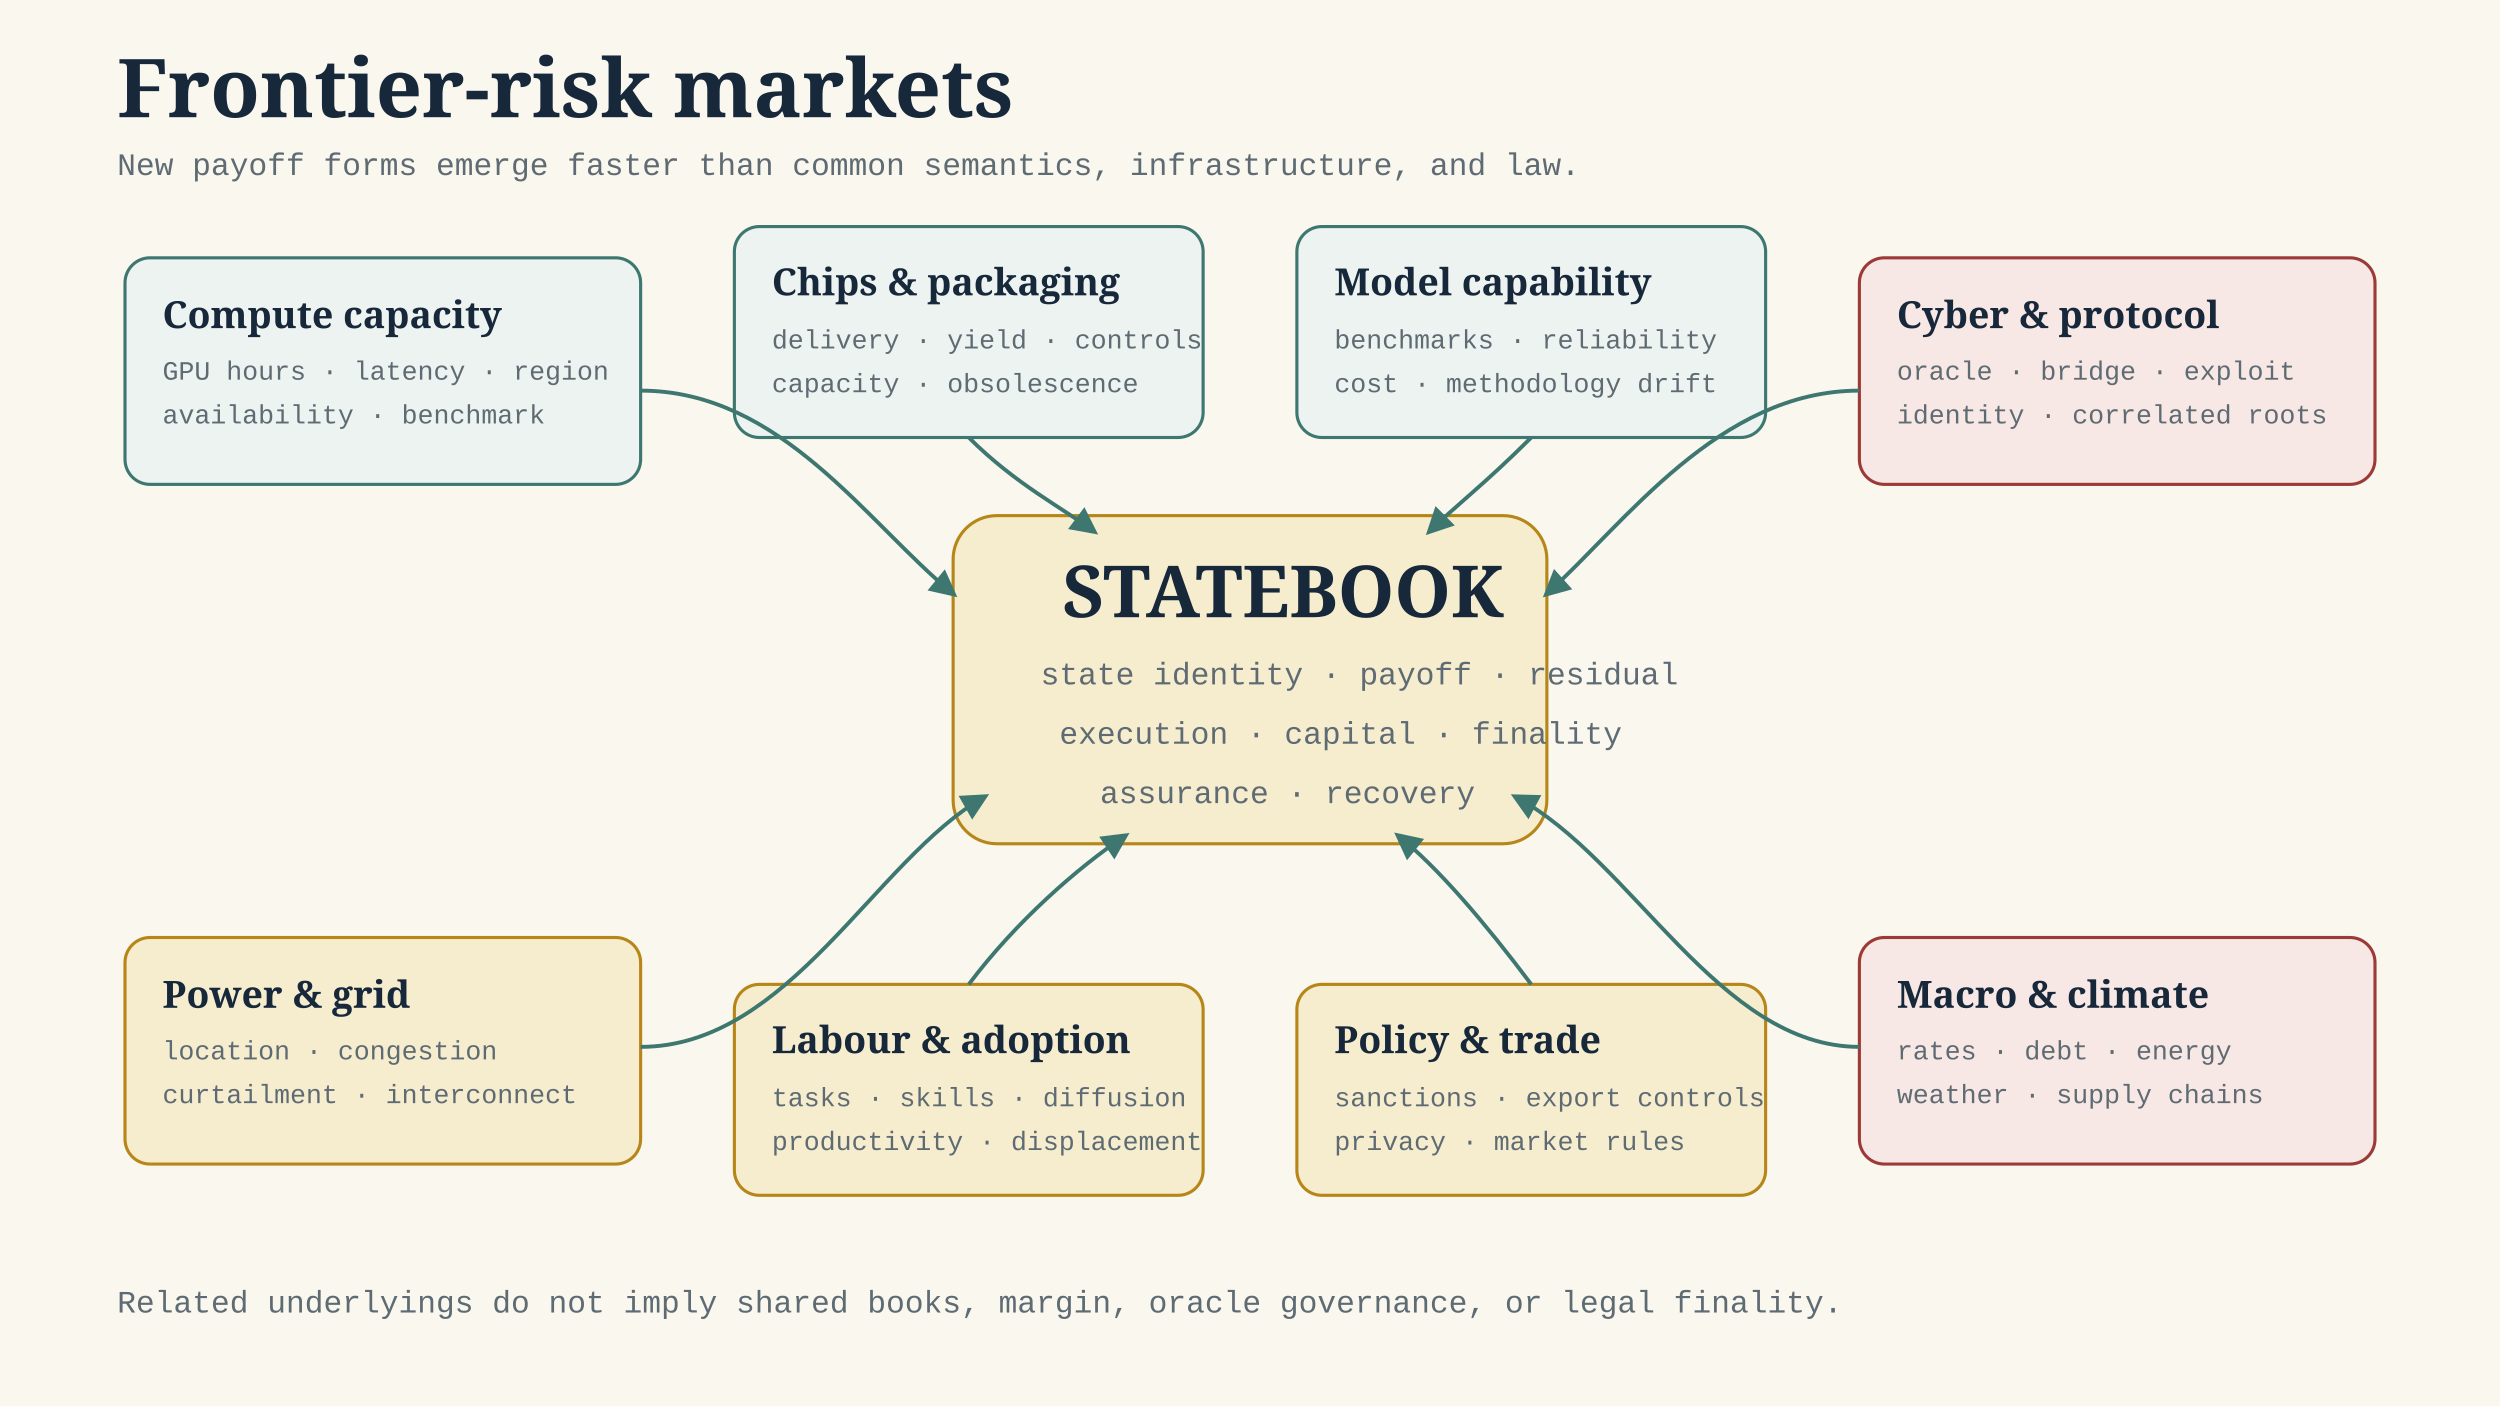
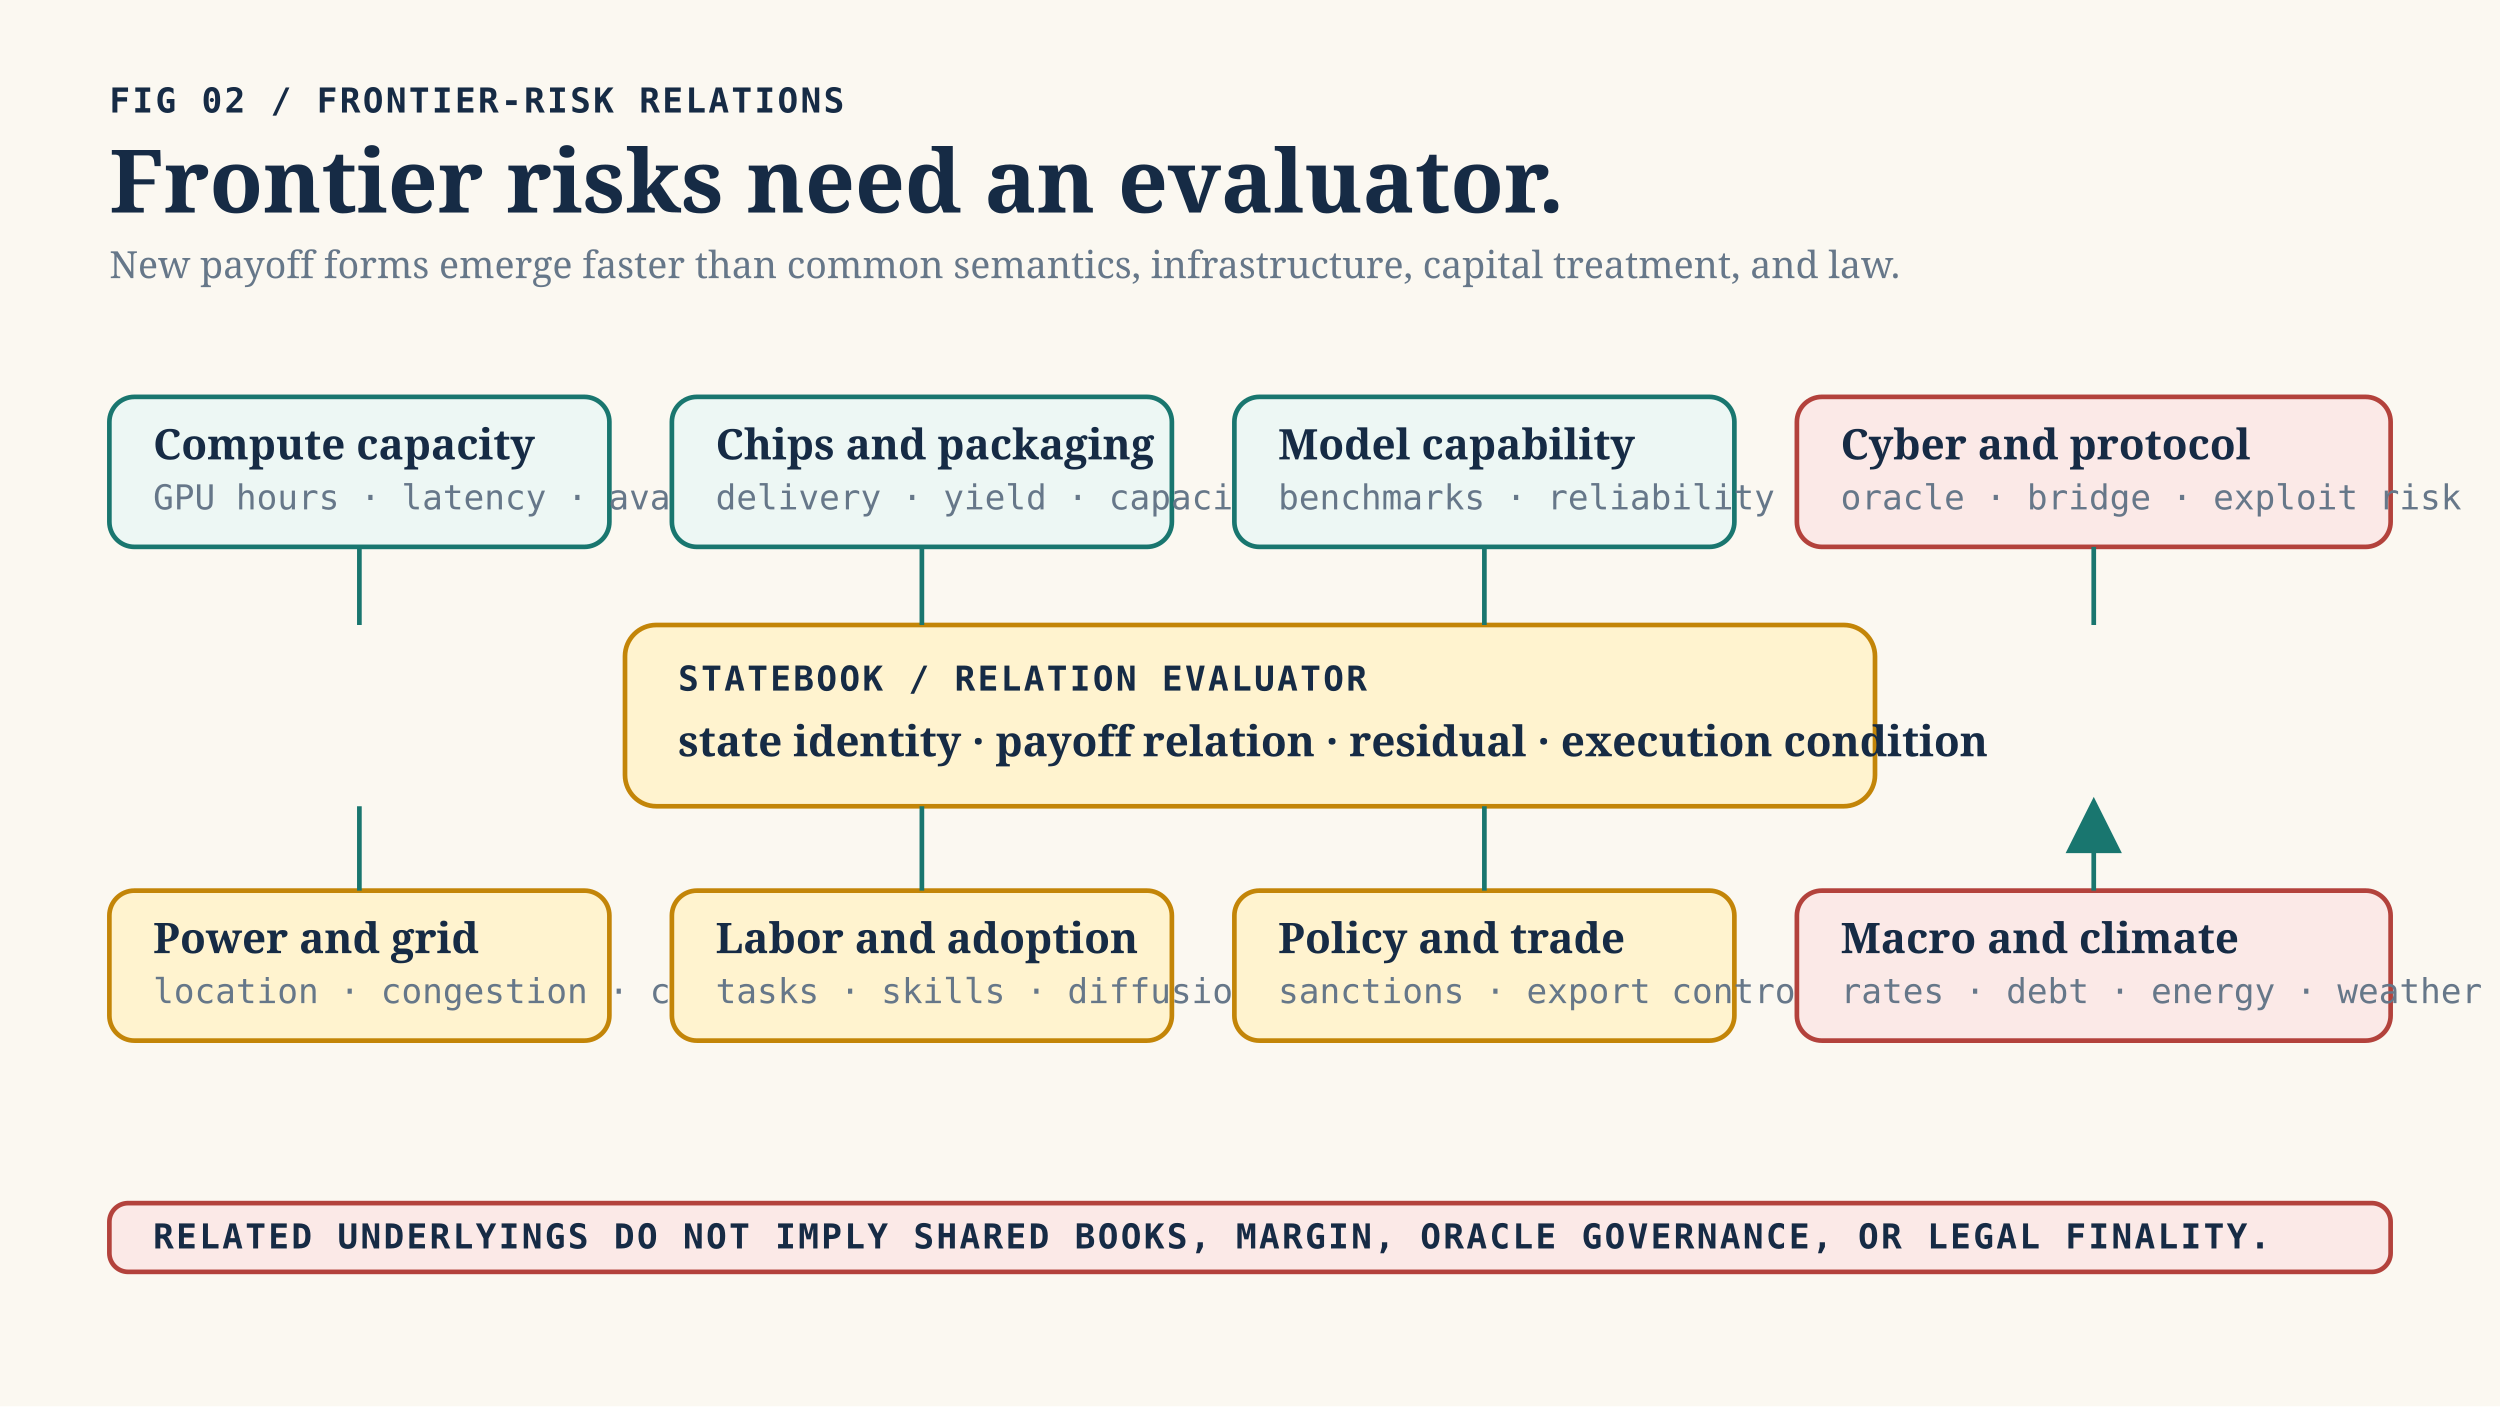
<svg xmlns="http://www.w3.org/2000/svg" width="1600" height="900" viewBox="0 0 1600 900" role="img" aria-labelledby="title desc">
  <defs>
-     <marker id="a" viewBox="0 0 10 10" refX="8" refY="5" markerWidth="7" markerHeight="7" orient="auto">
-       <path d="M0 0L10 5L0 10Z" fill="#3d776f" />
+     <style>.ink{fill:#162b45}.muted{fill:#667789}.h{font:700 56px Georgia,serif}.t{font:700 27px Georgia,serif}.b{font:24px Georgia,serif}.k{font:700 22px ui-monospace,Consolas,monospace;letter-spacing:1.5px}.x{font:22px ui-monospace,Consolas,monospace}.navy{fill:#fffdfa;stroke:#173a63;stroke-width:3}.teal{fill:#edf7f4;stroke:#19766f;stroke-width:3}.gold{fill:#fff3cf;stroke:#c38508;stroke-width:3}.red{fill:#fbe9e7;stroke:#b3423c;stroke-width:3}</style>
+     <marker id="arrow" markerWidth="12" markerHeight="12" refX="10" refY="6" orient="auto">
+       <path d="M0,0 L12,6 L0,12 Z" fill="#19766f" />
    </marker>
-     <style>.h{font:700 52px Georgia,serif;fill:#17283b}.sub{font:20px 'Courier New',monospace;fill:#5f6b73}.t{font:700 24px Georgia,serif;fill:#17283b}.s{font:17px 'Courier New',monospace;fill:#5f6b73}.box{fill:#fffdf8;stroke:#1e3a5f;stroke-width:2}.ai{fill:#edf3f0;stroke:#3d776f;stroke-width:2}.macro{fill:#f6edcf;stroke:#b78619;stroke-width:2}.risk{fill:#f8e8e5;stroke:#9b3a37;stroke-width:2}.edge{fill:none;stroke:#3d776f;stroke-width:2.5;marker-end:url(#a)}</style>
  </defs>
-   <rect width="1600" height="900" fill="#faf7ef" />
-   <text x="75" y="75" class="h">Frontier-risk markets</text>
-   <text x="75" y="112" class="sub">New payoff forms emerge faster than common semantics, infrastructure, and law.</text>
-   <rect x="610" y="330" width="380" height="210" rx="28" class="macro" />
-   <text x="680" y="395" class="h" style="font-size:46px">STATEBOOK</text>
-   <text x="666" y="438" class="sub">state identity · payoff · residual</text>
-   <text x="678" y="476" class="sub">execution · capital · finality</text>
-   <text x="704" y="514" class="sub">assurance · recovery</text>
-   <g transform="translate(80 165)">
-     <rect width="330" height="145" rx="16" class="ai" />
-     <text x="24" y="45" class="t">Compute capacity</text>
-     <text x="24" y="78" class="s">GPU hours · latency · region</text>
-     <text x="24" y="106" class="s">availability · benchmark</text>
+   <rect width="1600" height="900" fill="#fbf8f1" />
+   <text x="70" y="72" class="k ink">FIG 02 / FRONTIER-RISK RELATIONS</text>
+   <text x="70" y="136" class="h ink">Frontier risks need an evaluator.</text>
+   <text x="70" y="178" class="b muted">New payoff forms emerge faster than common semantics, infrastructure, capital treatment, and law.</text>
+   <g>
+     <rect x="70" y="254" width="320" height="96" rx="16" class="teal" />
+     <text x="98" y="294" class="t ink">Compute capacity</text>
+     <text x="98" y="326" class="x muted">GPU hours · latency · availability</text>
+     <rect x="430" y="254" width="320" height="96" rx="16" class="teal" />
+     <text x="458" y="294" class="t ink">Chips and packaging</text>
+     <text x="458" y="326" class="x muted">delivery · yield · capacity</text>
+     <rect x="790" y="254" width="320" height="96" rx="16" class="teal" />
+     <text x="818" y="294" class="t ink">Model capability</text>
+     <text x="818" y="326" class="x muted">benchmarks · reliability · cost</text>
+     <rect x="1150" y="254" width="380" height="96" rx="16" class="red" />
+     <text x="1178" y="294" class="t ink">Cyber and protocol</text>
+     <text x="1178" y="326" class="x muted">oracle · bridge · exploit risk</text>
+     <rect x="70" y="570" width="320" height="96" rx="16" class="gold" />
+     <text x="98" y="610" class="t ink">Power and grid</text>
+     <text x="98" y="642" class="x muted">location · congestion · curtailment</text>
+     <rect x="430" y="570" width="320" height="96" rx="16" class="gold" />
+     <text x="458" y="610" class="t ink">Labor and adoption</text>
+     <text x="458" y="642" class="x muted">tasks · skills · diffusion</text>
+     <rect x="790" y="570" width="320" height="96" rx="16" class="gold" />
+     <text x="818" y="610" class="t ink">Policy and trade</text>
+     <text x="818" y="642" class="x muted">sanctions · export controls · privacy</text>
+     <rect x="1150" y="570" width="380" height="96" rx="16" class="red" />
+     <text x="1178" y="610" class="t ink">Macro and climate</text>
+     <text x="1178" y="642" class="x muted">rates · debt · energy · weather</text>
  </g>
-   <g transform="translate(470 145)">
-     <rect width="300" height="135" rx="16" class="ai" />
-     <text x="24" y="44" class="t">Chips &amp; packaging</text>
-     <text x="24" y="78" class="s">delivery · yield · controls</text>
-     <text x="24" y="106" class="s">capacity · obsolescence</text>
-   </g>
-   <g transform="translate(830 145)">
-     <rect width="300" height="135" rx="16" class="ai" />
-     <text x="24" y="44" class="t">Model capability</text>
-     <text x="24" y="78" class="s">benchmarks · reliability</text>
-     <text x="24" y="106" class="s">cost · methodology drift</text>
-   </g>
-   <g transform="translate(1190 165)">
-     <rect width="330" height="145" rx="16" class="risk" />
-     <text x="24" y="45" class="t">Cyber &amp; protocol</text>
-     <text x="24" y="78" class="s">oracle · bridge · exploit</text>
-     <text x="24" y="106" class="s">identity · correlated roots</text>
-   </g>
-   <g transform="translate(80 600)">
-     <rect width="330" height="145" rx="16" class="macro" />
-     <text x="24" y="45" class="t">Power &amp; grid</text>
-     <text x="24" y="78" class="s">location · congestion</text>
-     <text x="24" y="106" class="s">curtailment · interconnect</text>
-   </g>
-   <g transform="translate(470 630)">
-     <rect width="300" height="135" rx="16" class="macro" />
-     <text x="24" y="44" class="t">Labour &amp; adoption</text>
-     <text x="24" y="78" class="s">tasks · skills · diffusion</text>
-     <text x="24" y="106" class="s">productivity · displacement</text>
-   </g>
-   <g transform="translate(830 630)">
-     <rect width="300" height="135" rx="16" class="macro" />
-     <text x="24" y="44" class="t">Policy &amp; trade</text>
-     <text x="24" y="78" class="s">sanctions · export controls</text>
-     <text x="24" y="106" class="s">privacy · market rules</text>
-   </g>
-   <g transform="translate(1190 600)">
-     <rect width="330" height="145" rx="16" class="risk" />
-     <text x="24" y="45" class="t">Macro &amp; climate</text>
-     <text x="24" y="78" class="s">rates · debt · energy</text>
-     <text x="24" y="106" class="s">weather · supply chains</text>
-   </g>
-   <path d="M410 250C500 250 555 335 610 380" class="edge" />
-   <path d="M620 280C650 310 680 325 700 340" class="edge" />
-   <path d="M980 280C950 310 930 325 915 340" class="edge" />
-   <path d="M1190 250C1100 250 1040 335 990 380" class="edge" />
-   <path d="M410 670C505 670 560 550 630 510" class="edge" />
-   <path d="M620 630C650 590 690 555 720 535" class="edge" />
-   <path d="M980 630C950 590 920 555 895 535" class="edge" />
-   <path d="M1190 670C1100 670 1045 550 970 510" class="edge" />
-   <text x="75" y="840" class="sub">Related underlyings do not imply shared books, margin, oracle governance, or legal finality.</text>
+   <rect x="400" y="400" width="800" height="116" rx="20" class="gold" />
+   <text x="434" y="442" class="k ink">STATEBOOK / RELATION EVALUATOR</text>
+   <text x="434" y="484" class="t ink">state identity · payoff relation · residual · execution condition</text>
+   <path d="M230 350V400 M590 350V400 M950 350V400 M1340 350V400 M230 570V516 M590 570V516 M950 570V516 M1340 570V516" fill="none" stroke="#19766f" stroke-width="3" marker-end="url(#arrow)" />
+   <rect x="70" y="770" width="1460" height="44" rx="12" class="red" />
+   <text x="98" y="799" class="k ink">RELATED UNDERLYINGS DO NOT IMPLY SHARED BOOKS, MARGIN, ORACLE GOVERNANCE, OR LEGAL FINALITY.</text>
</svg>
